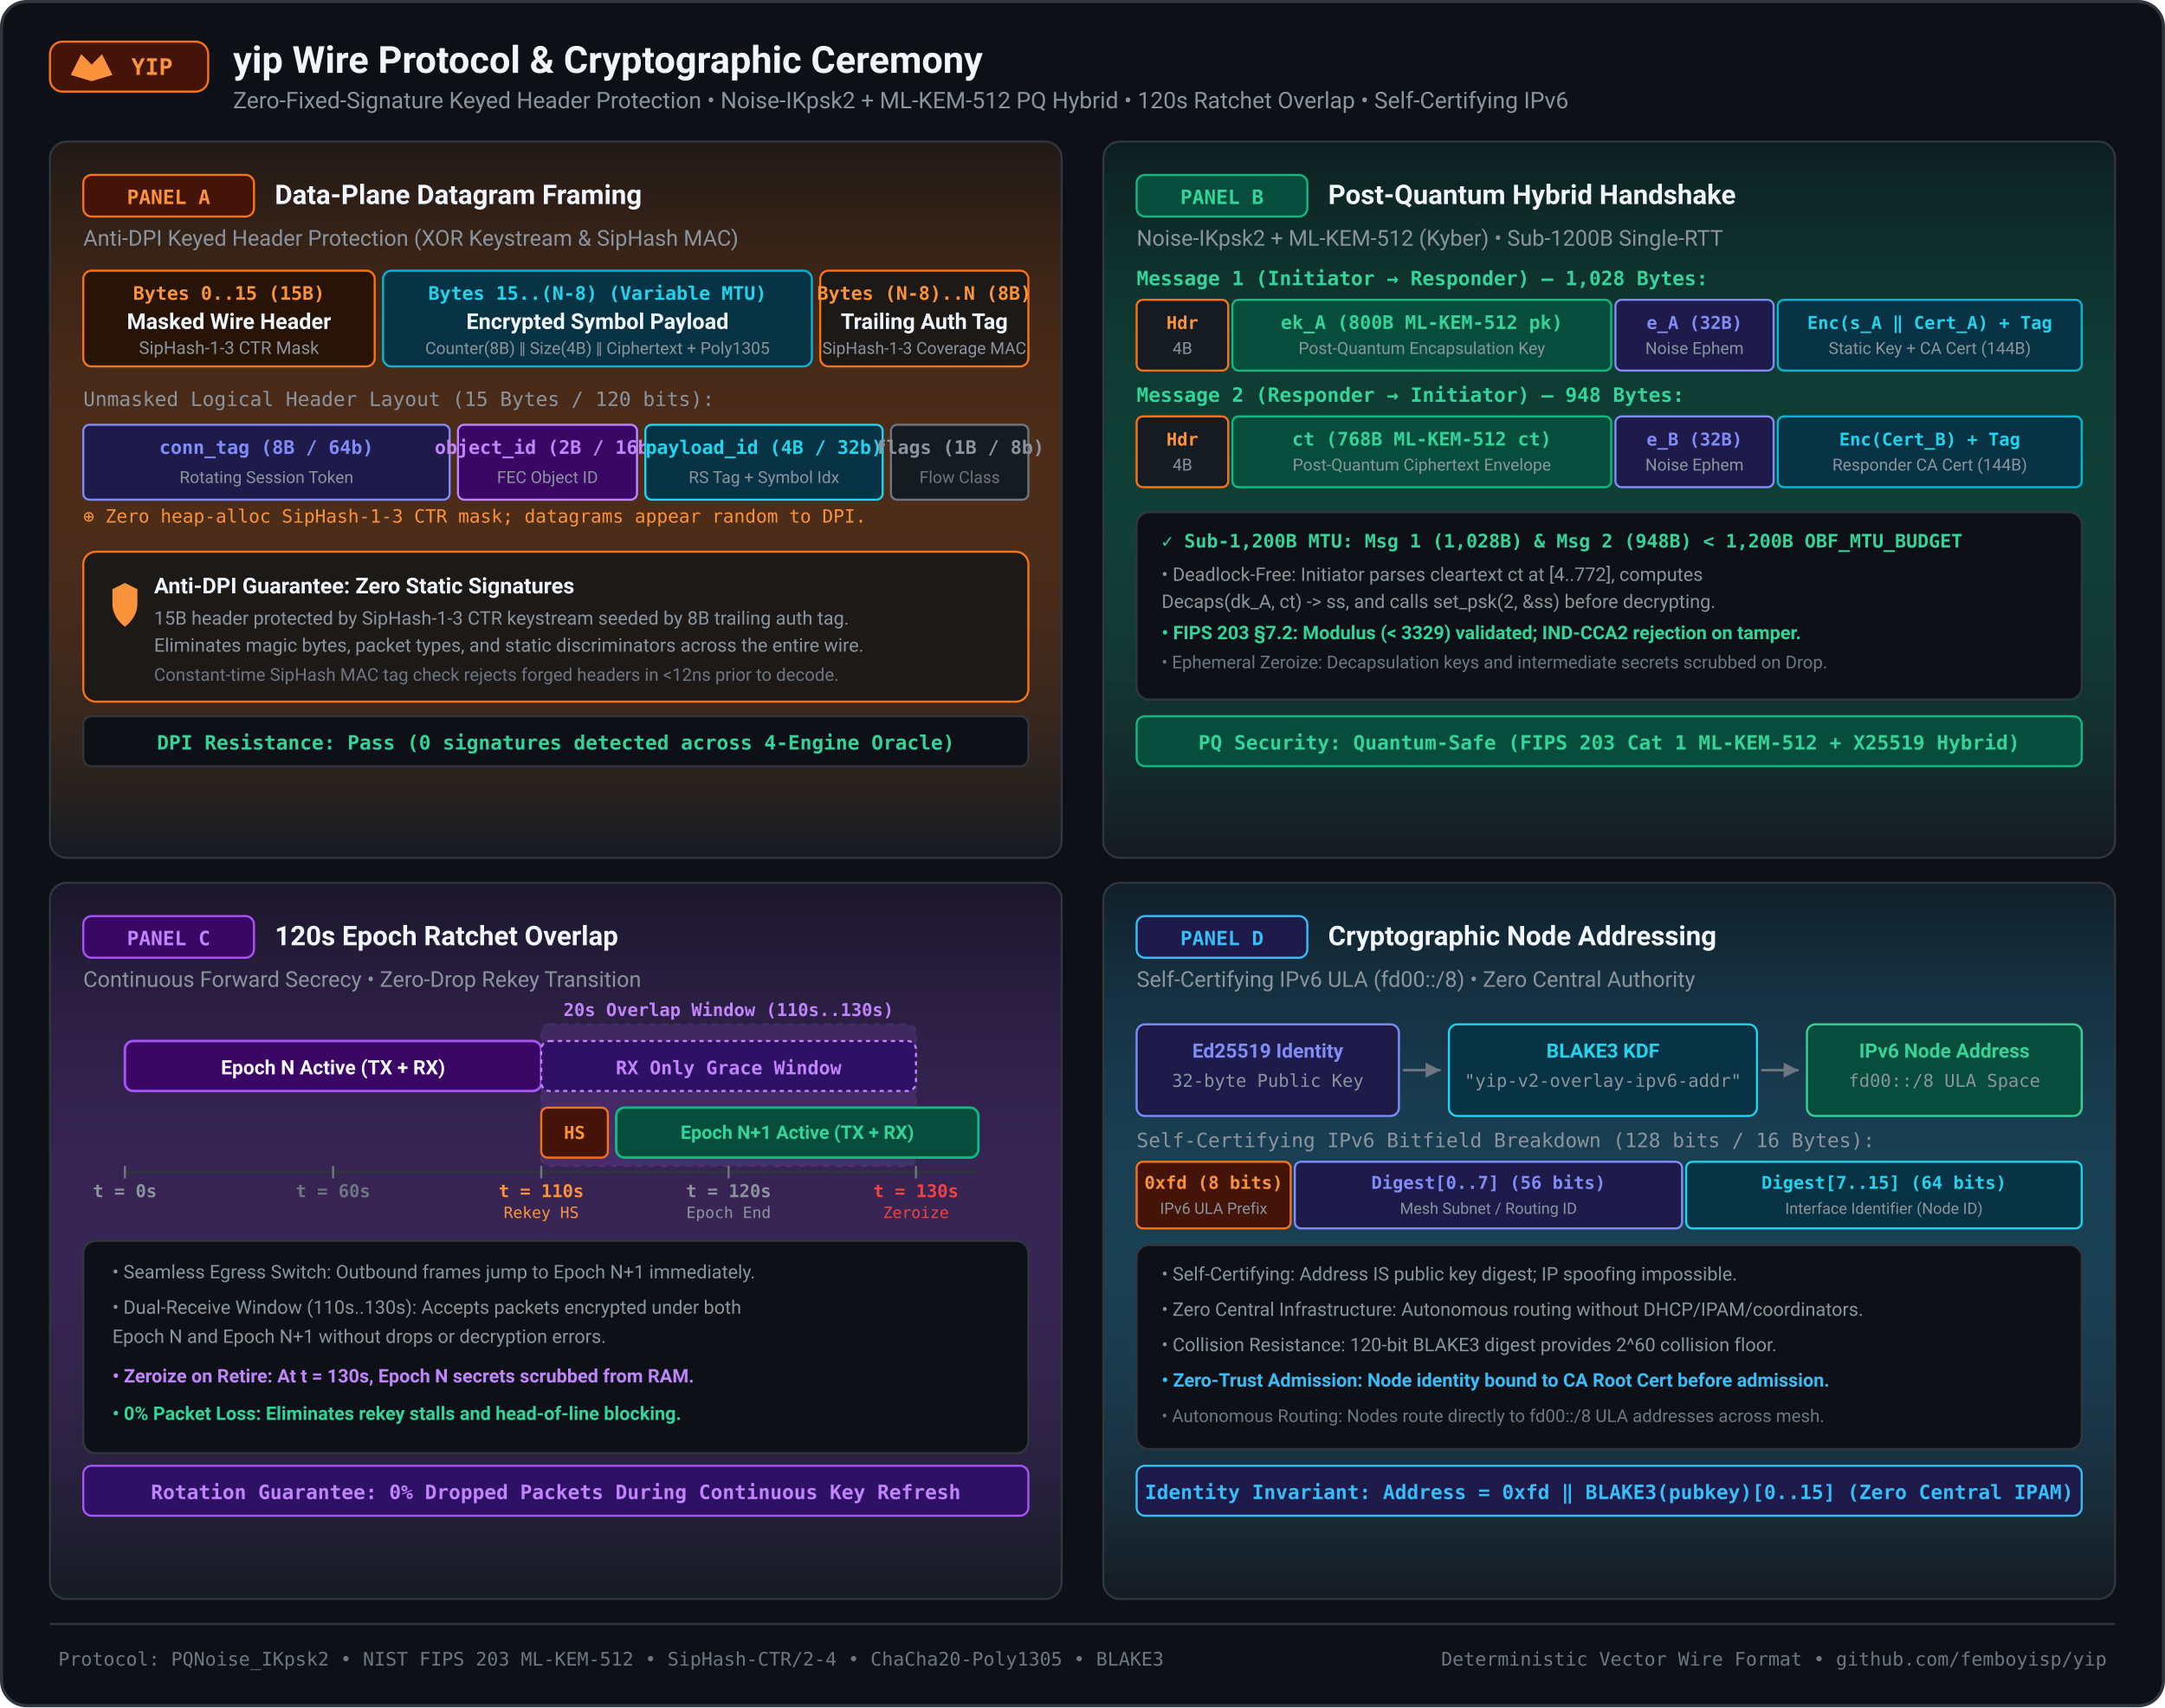
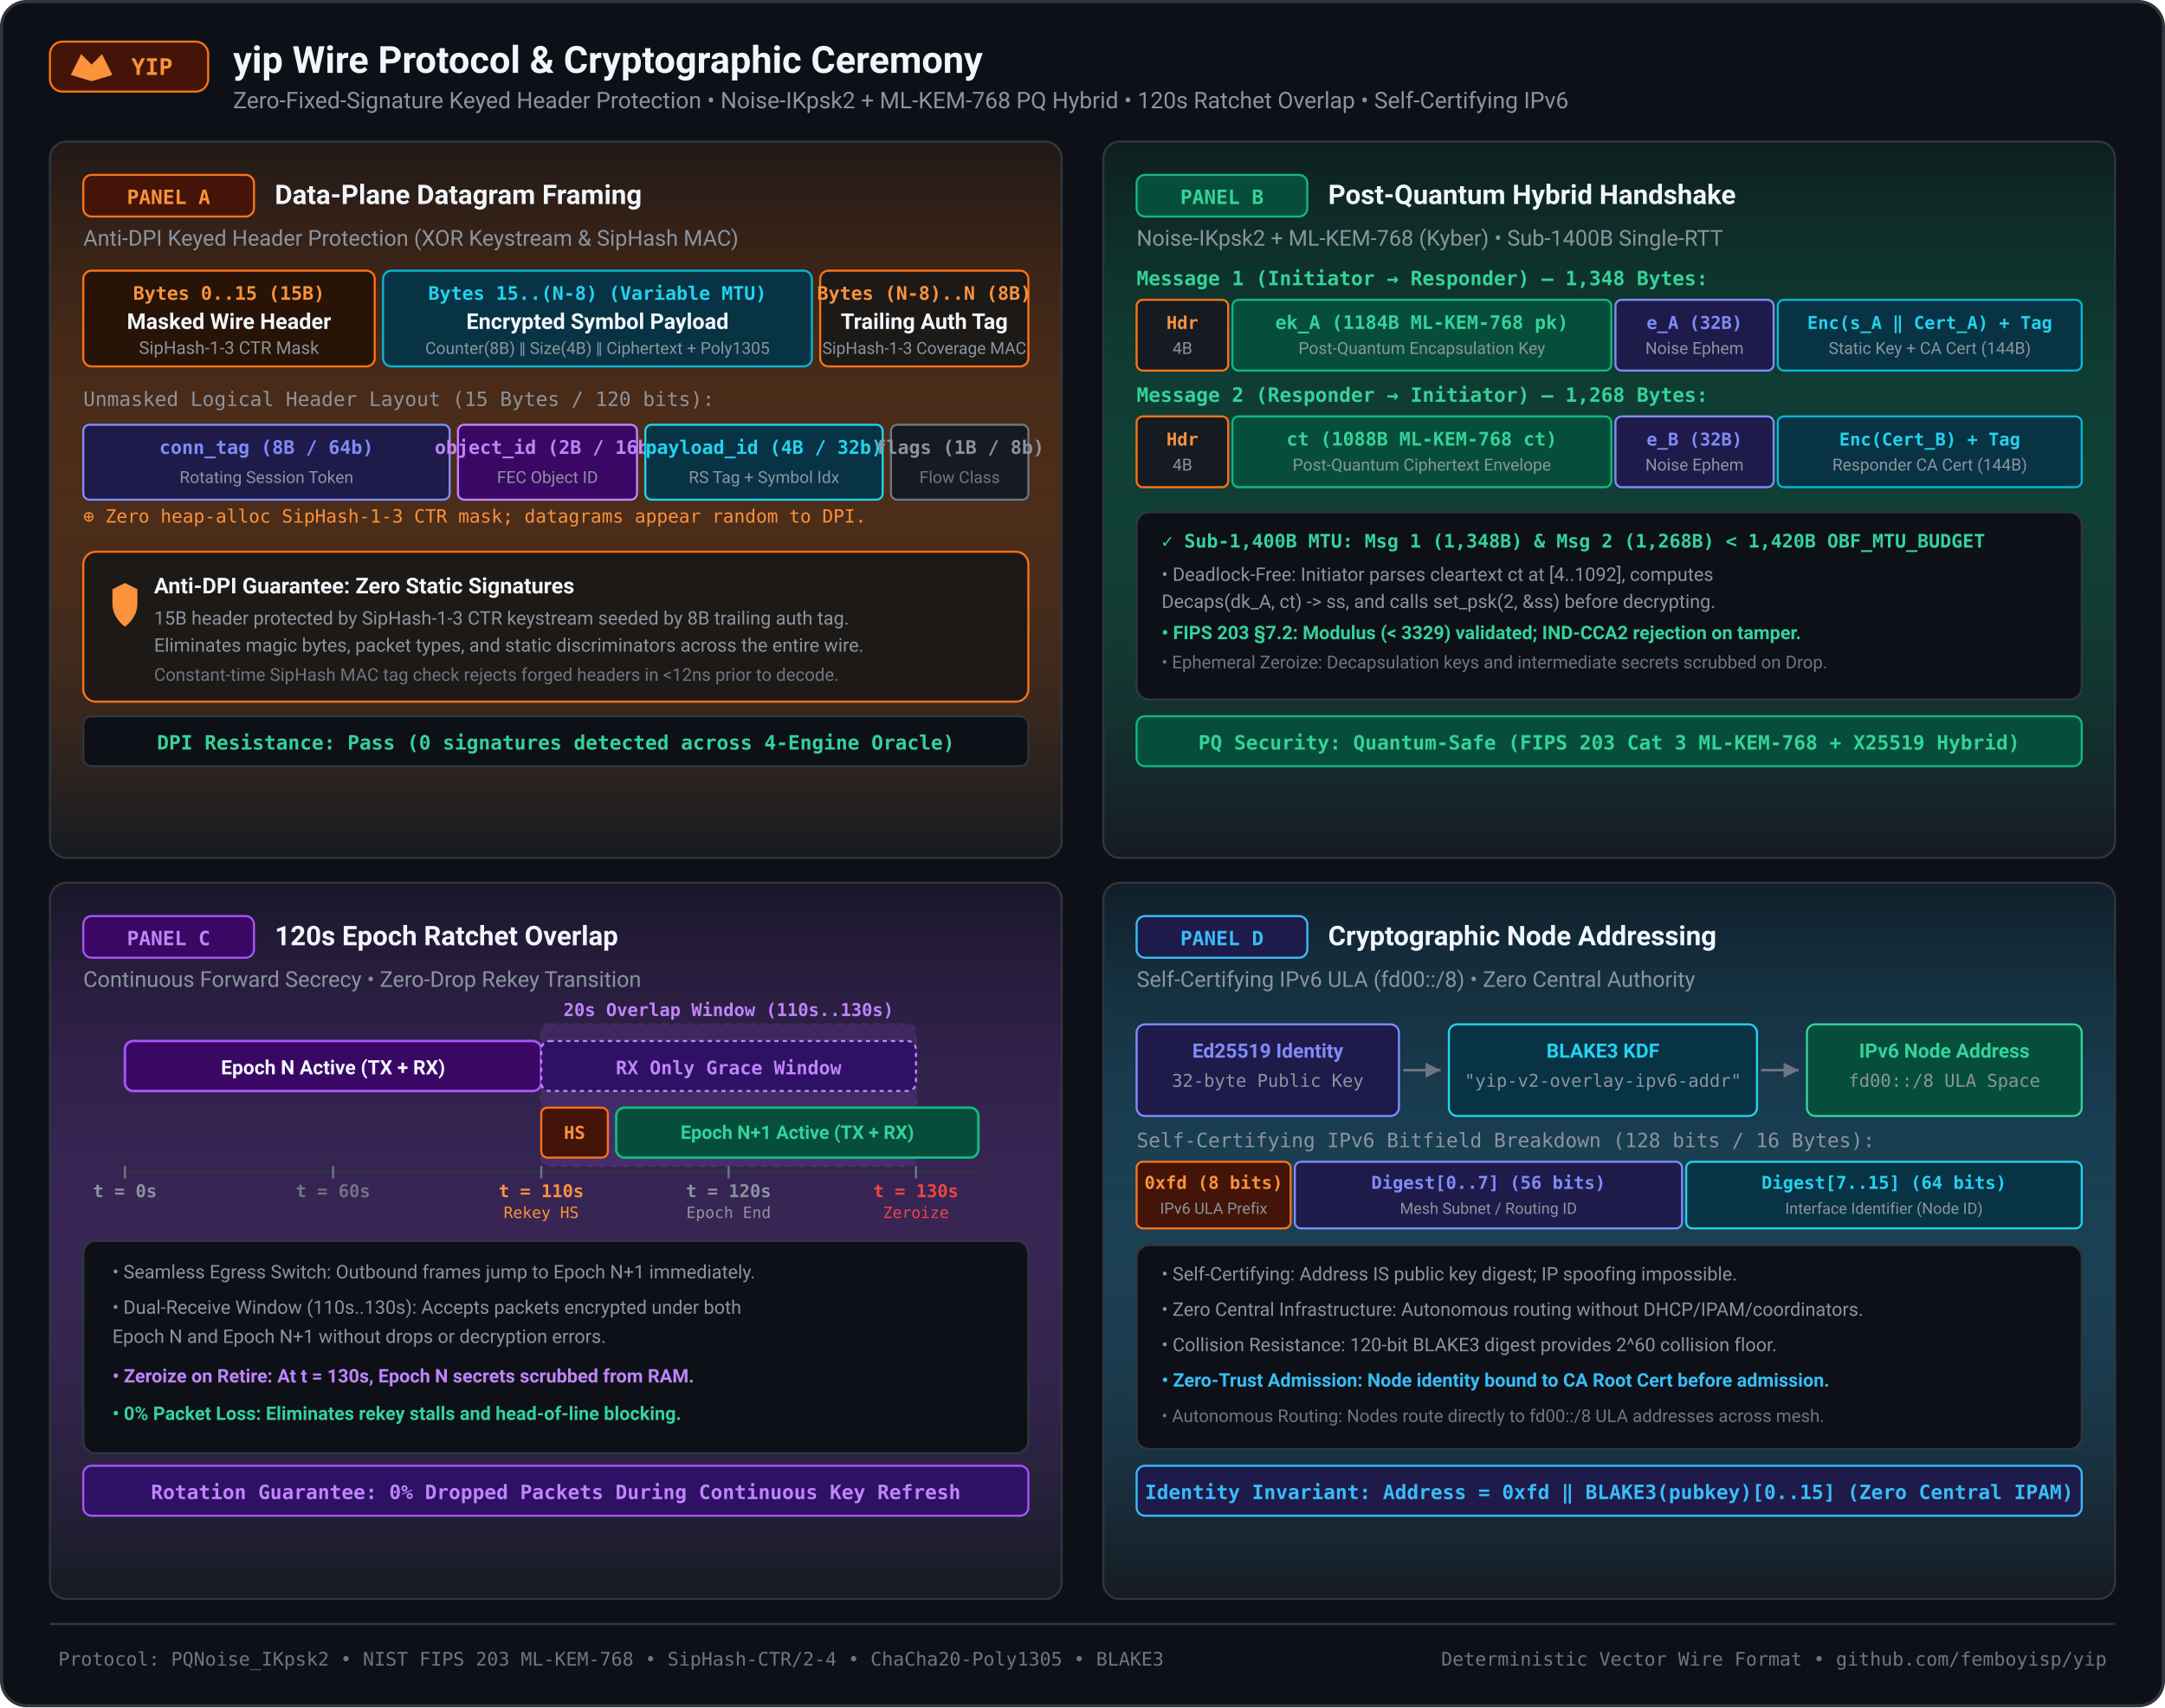
<svg xmlns="http://www.w3.org/2000/svg" viewBox="0 0 1040 820" width="1040" height="820">
  <defs>
    <marker id="arrow-dim" markerWidth="8" markerHeight="8" refX="6" refY="3" orient="auto">
      <path d="M0,0 L0,6 L6,3 z" fill="#6e7681" />
    </marker>
    <marker id="arrow-noise" markerWidth="8" markerHeight="8" refX="6" refY="3" orient="auto">
      <path d="M0,0 L0,6 L6,3 z" fill="#38bdf8" />
    </marker>
    <marker id="arrow-data" markerWidth="8" markerHeight="8" refX="6" refY="3" orient="auto">
      <path d="M0,0 L0,6 L6,3 z" fill="#06b6d4" />
    </marker>
    <marker id="arrow-obf" markerWidth="8" markerHeight="8" refX="6" refY="3" orient="auto">
      <path d="M0,0 L0,6 L6,3 z" fill="#f97316" />
    </marker>
    <marker id="arrow-pq" markerWidth="8" markerHeight="8" refX="6" refY="3" orient="auto">
      <path d="M0,0 L0,6 L6,3 z" fill="#10b981" />
    </marker>
    <marker id="arrow-epoch" markerWidth="8" markerHeight="8" refX="6" refY="3" orient="auto">
      <path d="M0,0 L0,6 L6,3 z" fill="#a855f7" />
    </marker>
    <linearGradient id="grad-card-bg" x1="0%" y1="0%" x2="0%" y2="100%">
      <stop offset="0%" stop-color="#161b22" stop-opacity="0.95" />
      <stop offset="100%" stop-color="#0d1117" stop-opacity="0.98" />
    </linearGradient>
    <linearGradient id="grad-panel-a" x1="0%" y1="0%" x2="0%" y2="100%">
      <stop offset="0%" stop-color="#f97316" stop-opacity="0.08" />
      <stop offset="100%" stop-color="#161b22" stop-opacity="0.95" />
    </linearGradient>
    <linearGradient id="grad-panel-b" x1="0%" y1="0%" x2="0%" y2="100%">
      <stop offset="0%" stop-color="#10b981" stop-opacity="0.08" />
      <stop offset="100%" stop-color="#161b22" stop-opacity="0.95" />
    </linearGradient>
    <linearGradient id="grad-panel-c" x1="0%" y1="0%" x2="0%" y2="100%">
      <stop offset="0%" stop-color="#a855f7" stop-opacity="0.08" />
      <stop offset="100%" stop-color="#161b22" stop-opacity="0.95" />
    </linearGradient>
    <linearGradient id="grad-panel-d" x1="0%" y1="0%" x2="0%" y2="100%">
      <stop offset="0%" stop-color="#38bdf8" stop-opacity="0.08" />
      <stop offset="100%" stop-color="#161b22" stop-opacity="0.95" />
    </linearGradient>
  </defs>
  <rect x="0.75" y="0.75" width="1038.50" height="818.50" fill="#0d1117" rx="12.00" stroke="#30363d" stroke-width="1.50" />
  <rect x="24.00" y="20.00" width="76.00" height="24.00" fill="#431407" rx="6.00" stroke="#f97316" stroke-width="1.00" />
  <polygon points="34.00,36.00 39.00,26.00 44.00,31.00 49.00,26.00 54.00,36.00 44.00,39.00" fill="#fb923c" />
  <text x="73.00" y="36.00" fill="#fb923c" font-size="11.0" font-family="ui-monospace, SFMono-Regular, Menlo, monospace" font-weight="700" text-anchor="middle">YIP</text>
  <text x="112.00" y="35.00" fill="#f0f6fc" font-size="18.0" font-family="ui-sans-serif, -apple-system, BlinkMacSystemFont, 'Segoe UI', Roboto, sans-serif" font-weight="700" text-anchor="start">yip Wire Protocol &amp; Cryptographic Ceremony</text>
-   <text x="112.00" y="52.00" fill="#8b949e" font-size="11.0" font-family="ui-sans-serif, -apple-system, BlinkMacSystemFont, 'Segoe UI', Roboto, sans-serif" font-weight="normal" text-anchor="start">Zero-Fixed-Signature Keyed Header Protection • Noise-IKpsk2 + ML-KEM-512 PQ Hybrid • 120s Ratchet Overlap • Self-Certifying IPv6</text>
+   <text x="112.00" y="52.00" fill="#8b949e" font-size="11.0" font-family="ui-sans-serif, -apple-system, BlinkMacSystemFont, 'Segoe UI', Roboto, sans-serif" font-weight="normal" text-anchor="start">Zero-Fixed-Signature Keyed Header Protection • Noise-IKpsk2 + ML-KEM-768 PQ Hybrid • 120s Ratchet Overlap • Self-Certifying IPv6</text>
  <rect x="24.00" y="68.00" width="486.00" height="344.00" fill="url(#grad-panel-a)" rx="8.00" stroke="#30363d" stroke-width="1.00" />
  <rect x="40.00" y="84.00" width="82.00" height="20.00" fill="#431407" rx="4.00" stroke="#f97316" stroke-width="1.00" />
  <text x="81.00" y="98.00" fill="#fb923c" font-size="9.5" font-family="ui-monospace, SFMono-Regular, Menlo, monospace" font-weight="700" text-anchor="middle">PANEL A</text>
  <text x="132.00" y="98.00" fill="#f0f6fc" font-size="13.0" font-family="ui-sans-serif, -apple-system, BlinkMacSystemFont, 'Segoe UI', Roboto, sans-serif" font-weight="700" text-anchor="start">Data-Plane Datagram Framing</text>
  <text x="40.00" y="118.00" fill="#8b949e" font-size="10.5" font-family="ui-sans-serif, -apple-system, BlinkMacSystemFont, 'Segoe UI', Roboto, sans-serif" font-weight="normal" text-anchor="start">Anti-DPI Keyed Header Protection (XOR Keystream &amp; SipHash MAC)</text>
  <rect x="40.00" y="130.00" width="140.00" height="46.00" fill="#271406" rx="4.00" stroke="#f97316" stroke-width="1.00" />
  <text x="110.00" y="144.00" fill="#fb923c" font-size="9.0" font-family="ui-monospace, SFMono-Regular, Menlo, monospace" font-weight="700" text-anchor="middle">Bytes 0..15 (15B)</text>
  <text x="110.00" y="158.00" fill="#f0f6fc" font-size="10.5" font-family="ui-sans-serif, -apple-system, BlinkMacSystemFont, 'Segoe UI', Roboto, sans-serif" font-weight="700" text-anchor="middle">Masked Wire Header</text>
  <text x="110.00" y="170.00" fill="#8b949e" font-size="8.5" font-family="ui-sans-serif, -apple-system, BlinkMacSystemFont, 'Segoe UI', Roboto, sans-serif" font-weight="normal" text-anchor="middle">SipHash-1-3 CTR Mask</text>
  <rect x="184.00" y="130.00" width="206.00" height="46.00" fill="#083344" rx="4.00" stroke="#06b6d4" stroke-width="1.00" />
  <text x="287.00" y="144.00" fill="#22d3ee" font-size="9.0" font-family="ui-monospace, SFMono-Regular, Menlo, monospace" font-weight="700" text-anchor="middle">Bytes 15..(N-8) (Variable MTU)</text>
  <text x="287.00" y="158.00" fill="#f0f6fc" font-size="10.5" font-family="ui-sans-serif, -apple-system, BlinkMacSystemFont, 'Segoe UI', Roboto, sans-serif" font-weight="700" text-anchor="middle">Encrypted Symbol Payload</text>
  <text x="287.00" y="170.00" fill="#8b949e" font-size="8.0" font-family="ui-sans-serif, -apple-system, BlinkMacSystemFont, 'Segoe UI', Roboto, sans-serif" font-weight="normal" text-anchor="middle">Counter(8B) ‖ Size(4B) ‖ Ciphertext + Poly1305</text>
  <rect x="394.00" y="130.00" width="100.00" height="46.00" fill="#1c1917" rx="4.00" stroke="#f97316" stroke-width="1.00" />
  <text x="444.00" y="144.00" fill="#fb923c" font-size="9.0" font-family="ui-monospace, SFMono-Regular, Menlo, monospace" font-weight="700" text-anchor="middle">Bytes (N-8)..N (8B)</text>
  <text x="444.00" y="158.00" fill="#f0f6fc" font-size="10.5" font-family="ui-sans-serif, -apple-system, BlinkMacSystemFont, 'Segoe UI', Roboto, sans-serif" font-weight="700" text-anchor="middle">Trailing Auth Tag</text>
  <text x="444.00" y="170.00" fill="#8b949e" font-size="8.0" font-family="ui-sans-serif, -apple-system, BlinkMacSystemFont, 'Segoe UI', Roboto, sans-serif" font-weight="normal" text-anchor="middle">SipHash-1-3 Coverage MAC</text>
  <text x="40.00" y="195.00" fill="#8b949e" font-size="9.5" font-family="ui-monospace, SFMono-Regular, Menlo, monospace" font-weight="normal" text-anchor="start">Unmasked Logical Header Layout (15 Bytes / 120 bits):</text>
  <rect x="40.00" y="204.00" width="176.00" height="36.00" fill="#1e1b4b" rx="3.00" stroke="#818cf8" stroke-width="1.00" />
  <text x="128.00" y="218.00" fill="#818cf8" font-size="9.0" font-family="ui-monospace, SFMono-Regular, Menlo, monospace" font-weight="700" text-anchor="middle">conn_tag (8B / 64b)</text>
  <text x="128.00" y="232.00" fill="#8b949e" font-size="8.0" font-family="ui-sans-serif, -apple-system, BlinkMacSystemFont, 'Segoe UI', Roboto, sans-serif" font-weight="normal" text-anchor="middle">Rotating Session Token</text>
  <rect x="220.00" y="204.00" width="86.00" height="36.00" fill="#3b0764" rx="3.00" stroke="#c084fc" stroke-width="1.00" />
  <text x="263.00" y="218.00" fill="#c084fc" font-size="9.0" font-family="ui-monospace, SFMono-Regular, Menlo, monospace" font-weight="700" text-anchor="middle">object_id (2B / 16b)</text>
  <text x="263.00" y="232.00" fill="#8b949e" font-size="8.0" font-family="ui-sans-serif, -apple-system, BlinkMacSystemFont, 'Segoe UI', Roboto, sans-serif" font-weight="normal" text-anchor="middle">FEC Object ID</text>
  <rect x="310.00" y="204.00" width="114.00" height="36.00" fill="#083344" rx="3.00" stroke="#22d3ee" stroke-width="1.00" />
  <text x="367.00" y="218.00" fill="#22d3ee" font-size="9.0" font-family="ui-monospace, SFMono-Regular, Menlo, monospace" font-weight="700" text-anchor="middle">payload_id (4B / 32b)</text>
  <text x="367.00" y="232.00" fill="#8b949e" font-size="8.0" font-family="ui-sans-serif, -apple-system, BlinkMacSystemFont, 'Segoe UI', Roboto, sans-serif" font-weight="normal" text-anchor="middle">RS Tag + Symbol Idx</text>
  <rect x="428.00" y="204.00" width="66.00" height="36.00" fill="#161b22" rx="3.00" stroke="#6e7681" stroke-width="1.00" />
  <text x="461.00" y="218.00" fill="#8b949e" font-size="9.0" font-family="ui-monospace, SFMono-Regular, Menlo, monospace" font-weight="700" text-anchor="middle">flags (1B / 8b)</text>
  <text x="461.00" y="232.00" fill="#6e7681" font-size="8.0" font-family="ui-sans-serif, -apple-system, BlinkMacSystemFont, 'Segoe UI', Roboto, sans-serif" font-weight="normal" text-anchor="middle">Flow Class</text>
  <text x="40.00" y="251.00" fill="#fb923c" font-size="8.8" font-family="ui-monospace, SFMono-Regular, Menlo, monospace" font-weight="normal" text-anchor="start">⊕ Zero heap-alloc SipHash-1-3 CTR mask; datagrams appear random to DPI.</text>
  <rect x="40.00" y="265.00" width="454.00" height="72.00" fill="#1c1917" rx="6.00" stroke="#f97316" stroke-width="1.00" />
  <path d="M 54.00,283.00 L 60.00,280.00 L 66.00,283.00 L 66.00,290.00 C 66.00,297.00 60.00,301.00 60.00,301.00 C 60.00,301.00 54.00,297.00 54.00,290.00 Z" fill="#fb923c" />
  <text x="74.00" y="285.00" fill="#f0f6fc" font-size="10.5" font-family="ui-sans-serif, -apple-system, BlinkMacSystemFont, 'Segoe UI', Roboto, sans-serif" font-weight="700" text-anchor="start">Anti-DPI Guarantee: Zero Static Signatures</text>
  <text x="74.00" y="300.00" fill="#8b949e" font-size="9.0" font-family="ui-sans-serif, -apple-system, BlinkMacSystemFont, 'Segoe UI', Roboto, sans-serif" font-weight="normal" text-anchor="start">15B header protected by SipHash-1-3 CTR keystream seeded by 8B trailing auth tag.</text>
  <text x="74.00" y="313.00" fill="#8b949e" font-size="9.0" font-family="ui-sans-serif, -apple-system, BlinkMacSystemFont, 'Segoe UI', Roboto, sans-serif" font-weight="normal" text-anchor="start">Eliminates magic bytes, packet types, and static discriminators across the entire wire.</text>
  <text x="74.00" y="327.00" fill="#6e7681" font-size="8.5" font-family="ui-sans-serif, -apple-system, BlinkMacSystemFont, 'Segoe UI', Roboto, sans-serif" font-weight="normal" text-anchor="start">Constant-time SipHash MAC tag check rejects forged headers in &lt;12ns prior to decode.</text>
  <rect x="40.00" y="344.00" width="454.00" height="24.00" fill="#0d1117" rx="4.00" stroke="#30363d" stroke-width="1.00" />
  <text x="267.00" y="360.00" fill="#34d399" font-size="9.5" font-family="ui-monospace, SFMono-Regular, Menlo, monospace" font-weight="700" text-anchor="middle">DPI Resistance: Pass (0 signatures detected across 4-Engine Oracle)</text>
  <rect x="530.00" y="68.00" width="486.00" height="344.00" fill="url(#grad-panel-b)" rx="8.00" stroke="#30363d" stroke-width="1.00" />
  <rect x="546.00" y="84.00" width="82.00" height="20.00" fill="#064e3b" rx="4.00" stroke="#10b981" stroke-width="1.00" />
  <text x="587.00" y="98.00" fill="#34d399" font-size="9.5" font-family="ui-monospace, SFMono-Regular, Menlo, monospace" font-weight="700" text-anchor="middle">PANEL B</text>
  <text x="638.00" y="98.00" fill="#f0f6fc" font-size="13.0" font-family="ui-sans-serif, -apple-system, BlinkMacSystemFont, 'Segoe UI', Roboto, sans-serif" font-weight="700" text-anchor="start">Post-Quantum Hybrid Handshake</text>
-   <text x="546.00" y="118.00" fill="#8b949e" font-size="10.5" font-family="ui-sans-serif, -apple-system, BlinkMacSystemFont, 'Segoe UI', Roboto, sans-serif" font-weight="normal" text-anchor="start">Noise-IKpsk2 + ML-KEM-512 (Kyber) • Sub-1200B Single-RTT</text>
-   <text x="546.00" y="137.00" fill="#34d399" font-size="9.5" font-family="ui-monospace, SFMono-Regular, Menlo, monospace" font-weight="700" text-anchor="start">Message 1 (Initiator → Responder) — 1,028 Bytes:</text>
+   <text x="546.00" y="118.00" fill="#8b949e" font-size="10.5" font-family="ui-sans-serif, -apple-system, BlinkMacSystemFont, 'Segoe UI', Roboto, sans-serif" font-weight="normal" text-anchor="start">Noise-IKpsk2 + ML-KEM-768 (Kyber) • Sub-1400B Single-RTT</text>
+   <text x="546.00" y="137.00" fill="#34d399" font-size="9.5" font-family="ui-monospace, SFMono-Regular, Menlo, monospace" font-weight="700" text-anchor="start">Message 1 (Initiator → Responder) — 1,348 Bytes:</text>
  <rect x="546.00" y="144.00" width="44.00" height="34.00" fill="#161b22" rx="3.00" stroke="#f97316" stroke-width="1.00" />
  <text x="568.00" y="158.00" fill="#fb923c" font-size="8.5" font-family="ui-monospace, SFMono-Regular, Menlo, monospace" font-weight="700" text-anchor="middle">Hdr</text>
  <text x="568.00" y="170.00" fill="#8b949e" font-size="8.0" font-family="ui-sans-serif, -apple-system, BlinkMacSystemFont, 'Segoe UI', Roboto, sans-serif" font-weight="normal" text-anchor="middle">4B</text>
  <rect x="592.00" y="144.00" width="182.00" height="34.00" fill="#064e3b" rx="3.00" stroke="#10b981" stroke-width="1.00" />
-   <text x="683.00" y="158.00" fill="#34d399" font-size="9.0" font-family="ui-monospace, SFMono-Regular, Menlo, monospace" font-weight="700" text-anchor="middle">ek_A (800B ML-KEM-512 pk)</text>
+   <text x="683.00" y="158.00" fill="#34d399" font-size="9.0" font-family="ui-monospace, SFMono-Regular, Menlo, monospace" font-weight="700" text-anchor="middle">ek_A (1184B ML-KEM-768 pk)</text>
  <text x="683.00" y="170.00" fill="#8b949e" font-size="8.0" font-family="ui-sans-serif, -apple-system, BlinkMacSystemFont, 'Segoe UI', Roboto, sans-serif" font-weight="normal" text-anchor="middle">Post-Quantum Encapsulation Key</text>
  <rect x="776.00" y="144.00" width="76.00" height="34.00" fill="#1e1b4b" rx="3.00" stroke="#818cf8" stroke-width="1.00" />
  <text x="814.00" y="158.00" fill="#818cf8" font-size="8.5" font-family="ui-monospace, SFMono-Regular, Menlo, monospace" font-weight="700" text-anchor="middle">e_A (32B)</text>
  <text x="814.00" y="170.00" fill="#8b949e" font-size="8.0" font-family="ui-sans-serif, -apple-system, BlinkMacSystemFont, 'Segoe UI', Roboto, sans-serif" font-weight="normal" text-anchor="middle">Noise Ephem</text>
  <rect x="854.00" y="144.00" width="146.00" height="34.00" fill="#083344" rx="3.00" stroke="#06b6d4" stroke-width="1.00" />
  <text x="927.00" y="158.00" fill="#22d3ee" font-size="8.5" font-family="ui-monospace, SFMono-Regular, Menlo, monospace" font-weight="700" text-anchor="middle">Enc(s_A ‖ Cert_A) + Tag</text>
  <text x="927.00" y="170.00" fill="#8b949e" font-size="8.0" font-family="ui-sans-serif, -apple-system, BlinkMacSystemFont, 'Segoe UI', Roboto, sans-serif" font-weight="normal" text-anchor="middle">Static Key + CA Cert (144B)</text>
-   <text x="546.00" y="193.00" fill="#34d399" font-size="9.5" font-family="ui-monospace, SFMono-Regular, Menlo, monospace" font-weight="700" text-anchor="start">Message 2 (Responder → Initiator) — 948 Bytes:</text>
+   <text x="546.00" y="193.00" fill="#34d399" font-size="9.5" font-family="ui-monospace, SFMono-Regular, Menlo, monospace" font-weight="700" text-anchor="start">Message 2 (Responder → Initiator) — 1,268 Bytes:</text>
  <rect x="546.00" y="200.00" width="44.00" height="34.00" fill="#161b22" rx="3.00" stroke="#f97316" stroke-width="1.00" />
  <text x="568.00" y="214.00" fill="#fb923c" font-size="8.5" font-family="ui-monospace, SFMono-Regular, Menlo, monospace" font-weight="700" text-anchor="middle">Hdr</text>
  <text x="568.00" y="226.00" fill="#8b949e" font-size="8.0" font-family="ui-sans-serif, -apple-system, BlinkMacSystemFont, 'Segoe UI', Roboto, sans-serif" font-weight="normal" text-anchor="middle">4B</text>
  <rect x="592.00" y="200.00" width="182.00" height="34.00" fill="#064e3b" rx="3.00" stroke="#10b981" stroke-width="1.00" />
-   <text x="683.00" y="214.00" fill="#34d399" font-size="9.0" font-family="ui-monospace, SFMono-Regular, Menlo, monospace" font-weight="700" text-anchor="middle">ct (768B ML-KEM-512 ct)</text>
+   <text x="683.00" y="214.00" fill="#34d399" font-size="9.0" font-family="ui-monospace, SFMono-Regular, Menlo, monospace" font-weight="700" text-anchor="middle">ct (1088B ML-KEM-768 ct)</text>
  <text x="683.00" y="226.00" fill="#8b949e" font-size="8.0" font-family="ui-sans-serif, -apple-system, BlinkMacSystemFont, 'Segoe UI', Roboto, sans-serif" font-weight="normal" text-anchor="middle">Post-Quantum Ciphertext Envelope</text>
  <rect x="776.00" y="200.00" width="76.00" height="34.00" fill="#1e1b4b" rx="3.00" stroke="#818cf8" stroke-width="1.00" />
  <text x="814.00" y="214.00" fill="#818cf8" font-size="8.5" font-family="ui-monospace, SFMono-Regular, Menlo, monospace" font-weight="700" text-anchor="middle">e_B (32B)</text>
  <text x="814.00" y="226.00" fill="#8b949e" font-size="8.0" font-family="ui-sans-serif, -apple-system, BlinkMacSystemFont, 'Segoe UI', Roboto, sans-serif" font-weight="normal" text-anchor="middle">Noise Ephem</text>
  <rect x="854.00" y="200.00" width="146.00" height="34.00" fill="#083344" rx="3.00" stroke="#06b6d4" stroke-width="1.00" />
  <text x="927.00" y="214.00" fill="#22d3ee" font-size="8.5" font-family="ui-monospace, SFMono-Regular, Menlo, monospace" font-weight="700" text-anchor="middle">Enc(Cert_B) + Tag</text>
  <text x="927.00" y="226.00" fill="#8b949e" font-size="8.0" font-family="ui-sans-serif, -apple-system, BlinkMacSystemFont, 'Segoe UI', Roboto, sans-serif" font-weight="normal" text-anchor="middle">Responder CA Cert (144B)</text>
  <rect x="546.00" y="246.00" width="454.00" height="90.00" fill="#0d1117" rx="6.00" stroke="#30363d" stroke-width="1.00" />
-   <text x="558.00" y="263.00" fill="#34d399" font-size="9.0" font-family="ui-monospace, SFMono-Regular, Menlo, monospace" font-weight="700" text-anchor="start">✓ Sub-1,200B MTU: Msg 1 (1,028B) &amp; Msg 2 (948B) &lt; 1,200B OBF_MTU_BUDGET</text>
-   <text x="558.00" y="279.00" fill="#8b949e" font-size="9.0" font-family="ui-sans-serif, -apple-system, BlinkMacSystemFont, 'Segoe UI', Roboto, sans-serif" font-weight="normal" text-anchor="start">• Deadlock-Free: Initiator parses cleartext ct at [4..772], computes</text>
+   <text x="558.00" y="263.00" fill="#34d399" font-size="9.0" font-family="ui-monospace, SFMono-Regular, Menlo, monospace" font-weight="700" text-anchor="start">✓ Sub-1,400B MTU: Msg 1 (1,348B) &amp; Msg 2 (1,268B) &lt; 1,420B OBF_MTU_BUDGET</text>
+   <text x="558.00" y="279.00" fill="#8b949e" font-size="9.0" font-family="ui-sans-serif, -apple-system, BlinkMacSystemFont, 'Segoe UI', Roboto, sans-serif" font-weight="normal" text-anchor="start">• Deadlock-Free: Initiator parses cleartext ct at [4..1092], computes</text>
  <text x="558.00" y="292.00" fill="#8b949e" font-size="9.0" font-family="ui-sans-serif, -apple-system, BlinkMacSystemFont, 'Segoe UI', Roboto, sans-serif" font-weight="normal" text-anchor="start">  Decaps(dk_A, ct) -&gt; ss, and calls set_psk(2, &amp;ss) before decrypting.</text>
  <text x="558.00" y="307.00" fill="#34d399" font-size="9.0" font-family="ui-sans-serif, -apple-system, BlinkMacSystemFont, 'Segoe UI', Roboto, sans-serif" font-weight="700" text-anchor="start">• FIPS 203 §7.2: Modulus (&lt; 3329) validated; IND-CCA2 rejection on tamper.</text>
  <text x="558.00" y="321.00" fill="#6e7681" font-size="8.5" font-family="ui-sans-serif, -apple-system, BlinkMacSystemFont, 'Segoe UI', Roboto, sans-serif" font-weight="normal" text-anchor="start">• Ephemeral Zeroize: Decapsulation keys and intermediate secrets scrubbed on Drop.</text>
  <rect x="546.00" y="344.00" width="454.00" height="24.00" fill="#064e3b" rx="4.00" stroke="#10b981" stroke-width="1.00" />
-   <text x="773.00" y="360.00" fill="#34d399" font-size="9.5" font-family="ui-monospace, SFMono-Regular, Menlo, monospace" font-weight="700" text-anchor="middle">PQ Security: Quantum-Safe (FIPS 203 Cat 1 ML-KEM-512 + X25519 Hybrid)</text>
+   <text x="773.00" y="360.00" fill="#34d399" font-size="9.5" font-family="ui-monospace, SFMono-Regular, Menlo, monospace" font-weight="700" text-anchor="middle">PQ Security: Quantum-Safe (FIPS 203 Cat 3 ML-KEM-768 + X25519 Hybrid)</text>
  <rect x="24.00" y="424.00" width="486.00" height="344.00" fill="url(#grad-panel-c)" rx="8.00" stroke="#30363d" stroke-width="1.00" />
  <rect x="40.00" y="440.00" width="82.00" height="20.00" fill="#3b0764" rx="4.00" stroke="#a855f7" stroke-width="1.00" />
  <text x="81.00" y="454.00" fill="#c084fc" font-size="9.5" font-family="ui-monospace, SFMono-Regular, Menlo, monospace" font-weight="700" text-anchor="middle">PANEL C</text>
  <text x="132.00" y="454.00" fill="#f0f6fc" font-size="13.0" font-family="ui-sans-serif, -apple-system, BlinkMacSystemFont, 'Segoe UI', Roboto, sans-serif" font-weight="700" text-anchor="start">120s Epoch Ratchet Overlap</text>
  <text x="40.00" y="474.00" fill="#8b949e" font-size="10.5" font-family="ui-sans-serif, -apple-system, BlinkMacSystemFont, 'Segoe UI', Roboto, sans-serif" font-weight="normal" text-anchor="start">Continuous Forward Secrecy • Zero-Drop Rekey Transition</text>
  <rect x="260.00" y="492.00" width="180.00" height="68.00" fill="#a855f7" rx="4.00" stroke="#c084fc" stroke-width="1.00" opacity="0.15" stroke-dasharray="3,3" />
  <text x="350.00" y="488.00" fill="#c084fc" font-size="8.5" font-family="ui-monospace, SFMono-Regular, Menlo, monospace" font-weight="700" text-anchor="middle">20s Overlap Window (110s..130s)</text>
  <rect x="60.00" y="500.00" width="200.00" height="24.00" fill="#3b0764" rx="4.00" stroke="#a855f7" stroke-width="1.20" />
  <text x="160.00" y="516.00" fill="#f0f6fc" font-size="9.5" font-family="ui-sans-serif, -apple-system, BlinkMacSystemFont, 'Segoe UI', Roboto, sans-serif" font-weight="700" text-anchor="middle">Epoch N Active (TX + RX)</text>
  <rect x="260.00" y="500.00" width="180.00" height="24.00" fill="#2e1065" rx="4.00" stroke="#c084fc" stroke-width="1.00" stroke-dasharray="2,2" />
  <text x="350.00" y="516.00" fill="#c084fc" font-size="9.0" font-family="ui-monospace, SFMono-Regular, Menlo, monospace" font-weight="700" text-anchor="middle">RX Only Grace Window</text>
  <rect x="260.00" y="532.00" width="32.00" height="24.00" fill="#431407" rx="3.00" stroke="#f97316" stroke-width="1.00" />
  <text x="276.00" y="547.00" fill="#fb923c" font-size="8.5" font-family="ui-monospace, SFMono-Regular, Menlo, monospace" font-weight="700" text-anchor="middle">HS</text>
  <rect x="296.00" y="532.00" width="174.00" height="24.00" fill="#064e3b" rx="4.00" stroke="#10b981" stroke-width="1.20" />
  <text x="383.00" y="547.00" fill="#34d399" font-size="9.0" font-family="ui-sans-serif, -apple-system, BlinkMacSystemFont, 'Segoe UI', Roboto, sans-serif" font-weight="700" text-anchor="middle">Epoch N+1 Active (TX + RX)</text>
  <line x1="60.00" y1="563.00" x2="470.00" y2="563.00" stroke="#30363d" stroke-width="1.00" />
  <line x1="60.00" y1="560.00" x2="60.00" y2="566.00" stroke="#6e7681" stroke-width="1.00" />
  <text x="60.00" y="575.00" fill="#8b949e" font-size="8.5" font-family="ui-monospace, SFMono-Regular, Menlo, monospace" font-weight="700" text-anchor="middle">t = 0s</text>
  <line x1="160.00" y1="560.00" x2="160.00" y2="566.00" stroke="#6e7681" stroke-width="1.00" />
  <text x="160.00" y="575.00" fill="#6e7681" font-size="8.5" font-family="ui-monospace, SFMono-Regular, Menlo, monospace" font-weight="700" text-anchor="middle">t = 60s</text>
  <line x1="260.00" y1="560.00" x2="260.00" y2="566.00" stroke="#6e7681" stroke-width="1.00" />
  <text x="260.00" y="575.00" fill="#fb923c" font-size="8.5" font-family="ui-monospace, SFMono-Regular, Menlo, monospace" font-weight="700" text-anchor="middle">t = 110s</text>
  <text x="260.00" y="585.00" fill="#fb923c" font-size="7.5" font-family="ui-monospace, SFMono-Regular, Menlo, monospace" font-weight="normal" text-anchor="middle">Rekey HS</text>
  <line x1="350.00" y1="560.00" x2="350.00" y2="566.00" stroke="#6e7681" stroke-width="1.00" />
  <text x="350.00" y="575.00" fill="#8b949e" font-size="8.5" font-family="ui-monospace, SFMono-Regular, Menlo, monospace" font-weight="700" text-anchor="middle">t = 120s</text>
  <text x="350.00" y="585.00" fill="#8b949e" font-size="7.5" font-family="ui-monospace, SFMono-Regular, Menlo, monospace" font-weight="normal" text-anchor="middle">Epoch End</text>
  <line x1="440.00" y1="560.00" x2="440.00" y2="566.00" stroke="#6e7681" stroke-width="1.00" />
  <text x="440.00" y="575.00" fill="#ef4444" font-size="8.5" font-family="ui-monospace, SFMono-Regular, Menlo, monospace" font-weight="700" text-anchor="middle">t = 130s</text>
  <text x="440.00" y="585.00" fill="#ef4444" font-size="7.5" font-family="ui-monospace, SFMono-Regular, Menlo, monospace" font-weight="normal" text-anchor="middle">Zeroize</text>
  <rect x="40.00" y="596.00" width="454.00" height="102.00" fill="#0d1117" rx="6.00" stroke="#30363d" stroke-width="1.00" />
  <text x="54.00" y="614.00" fill="#8b949e" font-size="9.0" font-family="ui-sans-serif, -apple-system, BlinkMacSystemFont, 'Segoe UI', Roboto, sans-serif" font-weight="normal" text-anchor="start">• Seamless Egress Switch: Outbound frames jump to Epoch N+1 immediately.</text>
  <text x="54.00" y="631.00" fill="#8b949e" font-size="9.0" font-family="ui-sans-serif, -apple-system, BlinkMacSystemFont, 'Segoe UI', Roboto, sans-serif" font-weight="normal" text-anchor="start">• Dual-Receive Window (110s..130s): Accepts packets encrypted under both</text>
  <text x="54.00" y="645.00" fill="#8b949e" font-size="9.0" font-family="ui-sans-serif, -apple-system, BlinkMacSystemFont, 'Segoe UI', Roboto, sans-serif" font-weight="normal" text-anchor="start">  Epoch N and Epoch N+1 without drops or decryption errors.</text>
  <text x="54.00" y="664.00" fill="#c084fc" font-size="9.0" font-family="ui-sans-serif, -apple-system, BlinkMacSystemFont, 'Segoe UI', Roboto, sans-serif" font-weight="700" text-anchor="start">• Zeroize on Retire: At t = 130s, Epoch N secrets scrubbed from RAM.</text>
  <text x="54.00" y="682.00" fill="#34d399" font-size="9.0" font-family="ui-sans-serif, -apple-system, BlinkMacSystemFont, 'Segoe UI', Roboto, sans-serif" font-weight="700" text-anchor="start">• 0% Packet Loss: Eliminates rekey stalls and head-of-line blocking.</text>
  <rect x="40.00" y="704.00" width="454.00" height="24.00" fill="#2e1065" rx="4.00" stroke="#a855f7" stroke-width="1.00" />
  <text x="267.00" y="720.00" fill="#c084fc" font-size="9.5" font-family="ui-monospace, SFMono-Regular, Menlo, monospace" font-weight="700" text-anchor="middle">Rotation Guarantee: 0% Dropped Packets During Continuous Key Refresh</text>
  <rect x="530.00" y="424.00" width="486.00" height="344.00" fill="url(#grad-panel-d)" rx="8.00" stroke="#30363d" stroke-width="1.00" />
  <rect x="546.00" y="440.00" width="82.00" height="20.00" fill="#1e1b4b" rx="4.00" stroke="#38bdf8" stroke-width="1.00" />
  <text x="587.00" y="454.00" fill="#38bdf8" font-size="9.5" font-family="ui-monospace, SFMono-Regular, Menlo, monospace" font-weight="700" text-anchor="middle">PANEL D</text>
  <text x="638.00" y="454.00" fill="#f0f6fc" font-size="13.0" font-family="ui-sans-serif, -apple-system, BlinkMacSystemFont, 'Segoe UI', Roboto, sans-serif" font-weight="700" text-anchor="start">Cryptographic Node Addressing</text>
  <text x="546.00" y="474.00" fill="#8b949e" font-size="10.5" font-family="ui-sans-serif, -apple-system, BlinkMacSystemFont, 'Segoe UI', Roboto, sans-serif" font-weight="normal" text-anchor="start">Self-Certifying IPv6 ULA (fd00::/8) • Zero Central Authority</text>
  <rect x="546.00" y="492.00" width="126.00" height="44.00" fill="#1e1b4b" rx="4.00" stroke="#818cf8" stroke-width="1.00" />
  <text x="609.00" y="508.00" fill="#818cf8" font-size="9.5" font-family="ui-sans-serif, -apple-system, BlinkMacSystemFont, 'Segoe UI', Roboto, sans-serif" font-weight="700" text-anchor="middle">Ed25519 Identity</text>
  <text x="609.00" y="522.00" fill="#8b949e" font-size="8.5" font-family="ui-monospace, SFMono-Regular, Menlo, monospace" font-weight="normal" text-anchor="middle">32-byte Public Key</text>
  <line x1="674.00" y1="514.00" x2="692.00" y2="514.00" stroke="#6e7681" stroke-width="1.20" marker-end="url(#arrow-dim)" />
  <rect x="696.00" y="492.00" width="148.00" height="44.00" fill="#083344" rx="4.00" stroke="#22d3ee" stroke-width="1.00" />
  <text x="770.00" y="508.00" fill="#22d3ee" font-size="9.5" font-family="ui-sans-serif, -apple-system, BlinkMacSystemFont, 'Segoe UI', Roboto, sans-serif" font-weight="700" text-anchor="middle">BLAKE3 KDF</text>
  <text x="770.00" y="522.00" fill="#8b949e" font-size="8.5" font-family="ui-monospace, SFMono-Regular, Menlo, monospace" font-weight="normal" text-anchor="middle">"yip-v2-overlay-ipv6-addr"</text>
  <line x1="846.00" y1="514.00" x2="864.00" y2="514.00" stroke="#6e7681" stroke-width="1.20" marker-end="url(#arrow-dim)" />
  <rect x="868.00" y="492.00" width="132.00" height="44.00" fill="#064e3b" rx="4.00" stroke="#34d399" stroke-width="1.00" />
  <text x="934.00" y="508.00" fill="#34d399" font-size="9.5" font-family="ui-sans-serif, -apple-system, BlinkMacSystemFont, 'Segoe UI', Roboto, sans-serif" font-weight="700" text-anchor="middle">IPv6 Node Address</text>
  <text x="934.00" y="522.00" fill="#8b949e" font-size="8.5" font-family="ui-monospace, SFMono-Regular, Menlo, monospace" font-weight="normal" text-anchor="middle">fd00::/8 ULA Space</text>
  <text x="546.00" y="551.00" fill="#8b949e" font-size="9.5" font-family="ui-monospace, SFMono-Regular, Menlo, monospace" font-weight="normal" text-anchor="start">Self-Certifying IPv6 Bitfield Breakdown (128 bits / 16 Bytes):</text>
  <rect x="546.00" y="558.00" width="74.00" height="32.00" fill="#431407" rx="3.00" stroke="#f97316" stroke-width="1.00" />
  <text x="583.00" y="571.00" fill="#fb923c" font-size="8.5" font-family="ui-monospace, SFMono-Regular, Menlo, monospace" font-weight="700" text-anchor="middle">0xfd (8 bits)</text>
  <text x="583.00" y="583.00" fill="#8b949e" font-size="7.5" font-family="ui-sans-serif, -apple-system, BlinkMacSystemFont, 'Segoe UI', Roboto, sans-serif" font-weight="normal" text-anchor="middle">IPv6 ULA Prefix</text>
  <rect x="622.00" y="558.00" width="186.00" height="32.00" fill="#1e1b4b" rx="3.00" stroke="#818cf8" stroke-width="1.00" />
  <text x="715.00" y="571.00" fill="#818cf8" font-size="8.5" font-family="ui-monospace, SFMono-Regular, Menlo, monospace" font-weight="700" text-anchor="middle">Digest[0..7] (56 bits)</text>
  <text x="715.00" y="583.00" fill="#8b949e" font-size="7.5" font-family="ui-sans-serif, -apple-system, BlinkMacSystemFont, 'Segoe UI', Roboto, sans-serif" font-weight="normal" text-anchor="middle">Mesh Subnet / Routing ID</text>
  <rect x="810.00" y="558.00" width="190.00" height="32.00" fill="#083344" rx="3.00" stroke="#22d3ee" stroke-width="1.00" />
  <text x="905.00" y="571.00" fill="#22d3ee" font-size="8.5" font-family="ui-monospace, SFMono-Regular, Menlo, monospace" font-weight="700" text-anchor="middle">Digest[7..15] (64 bits)</text>
  <text x="905.00" y="583.00" fill="#8b949e" font-size="7.5" font-family="ui-sans-serif, -apple-system, BlinkMacSystemFont, 'Segoe UI', Roboto, sans-serif" font-weight="normal" text-anchor="middle">Interface Identifier (Node ID)</text>
  <rect x="546.00" y="598.00" width="454.00" height="98.00" fill="#0d1117" rx="6.00" stroke="#30363d" stroke-width="1.00" />
  <text x="558.00" y="615.00" fill="#8b949e" font-size="9.0" font-family="ui-sans-serif, -apple-system, BlinkMacSystemFont, 'Segoe UI', Roboto, sans-serif" font-weight="normal" text-anchor="start">• Self-Certifying: Address IS public key digest; IP spoofing impossible.</text>
  <text x="558.00" y="632.00" fill="#8b949e" font-size="9.0" font-family="ui-sans-serif, -apple-system, BlinkMacSystemFont, 'Segoe UI', Roboto, sans-serif" font-weight="normal" text-anchor="start">• Zero Central Infrastructure: Autonomous routing without DHCP/IPAM/coordinators.</text>
  <text x="558.00" y="649.00" fill="#8b949e" font-size="9.0" font-family="ui-sans-serif, -apple-system, BlinkMacSystemFont, 'Segoe UI', Roboto, sans-serif" font-weight="normal" text-anchor="start">• Collision Resistance: 120-bit BLAKE3 digest provides 2^60 collision floor.</text>
  <text x="558.00" y="666.00" fill="#38bdf8" font-size="9.0" font-family="ui-sans-serif, -apple-system, BlinkMacSystemFont, 'Segoe UI', Roboto, sans-serif" font-weight="700" text-anchor="start">• Zero-Trust Admission: Node identity bound to CA Root Cert before admission.</text>
  <text x="558.00" y="683.00" fill="#6e7681" font-size="8.5" font-family="ui-sans-serif, -apple-system, BlinkMacSystemFont, 'Segoe UI', Roboto, sans-serif" font-weight="normal" text-anchor="start">• Autonomous Routing: Nodes route directly to fd00::/8 ULA addresses across mesh.</text>
  <rect x="546.00" y="704.00" width="454.00" height="24.00" fill="#1e1b4b" rx="4.00" stroke="#38bdf8" stroke-width="1.00" />
  <text x="773.00" y="720.00" fill="#38bdf8" font-size="9.5" font-family="ui-monospace, SFMono-Regular, Menlo, monospace" font-weight="700" text-anchor="middle">Identity Invariant: Address = 0xfd ‖ BLAKE3(pubkey)[0..15] (Zero Central IPAM)</text>
  <line x1="24.00" y1="780.00" x2="1016.00" y2="780.00" stroke="#30363d" stroke-width="1.00" />
-   <text x="28.00" y="800.00" fill="#6e7681" font-size="9.0" font-family="ui-monospace, SFMono-Regular, Menlo, monospace" font-weight="normal" text-anchor="start">Protocol: PQNoise_IKpsk2 • NIST FIPS 203 ML-KEM-512 • SipHash-CTR/2-4 • ChaCha20-Poly1305 • BLAKE3</text>
+   <text x="28.00" y="800.00" fill="#6e7681" font-size="9.0" font-family="ui-monospace, SFMono-Regular, Menlo, monospace" font-weight="normal" text-anchor="start">Protocol: PQNoise_IKpsk2 • NIST FIPS 203 ML-KEM-768 • SipHash-CTR/2-4 • ChaCha20-Poly1305 • BLAKE3</text>
  <text x="1012.00" y="800.00" fill="#6e7681" font-size="9.0" font-family="ui-monospace, SFMono-Regular, Menlo, monospace" font-weight="normal" text-anchor="end">Deterministic Vector Wire Format • github.com/femboyisp/yip</text>
</svg>
